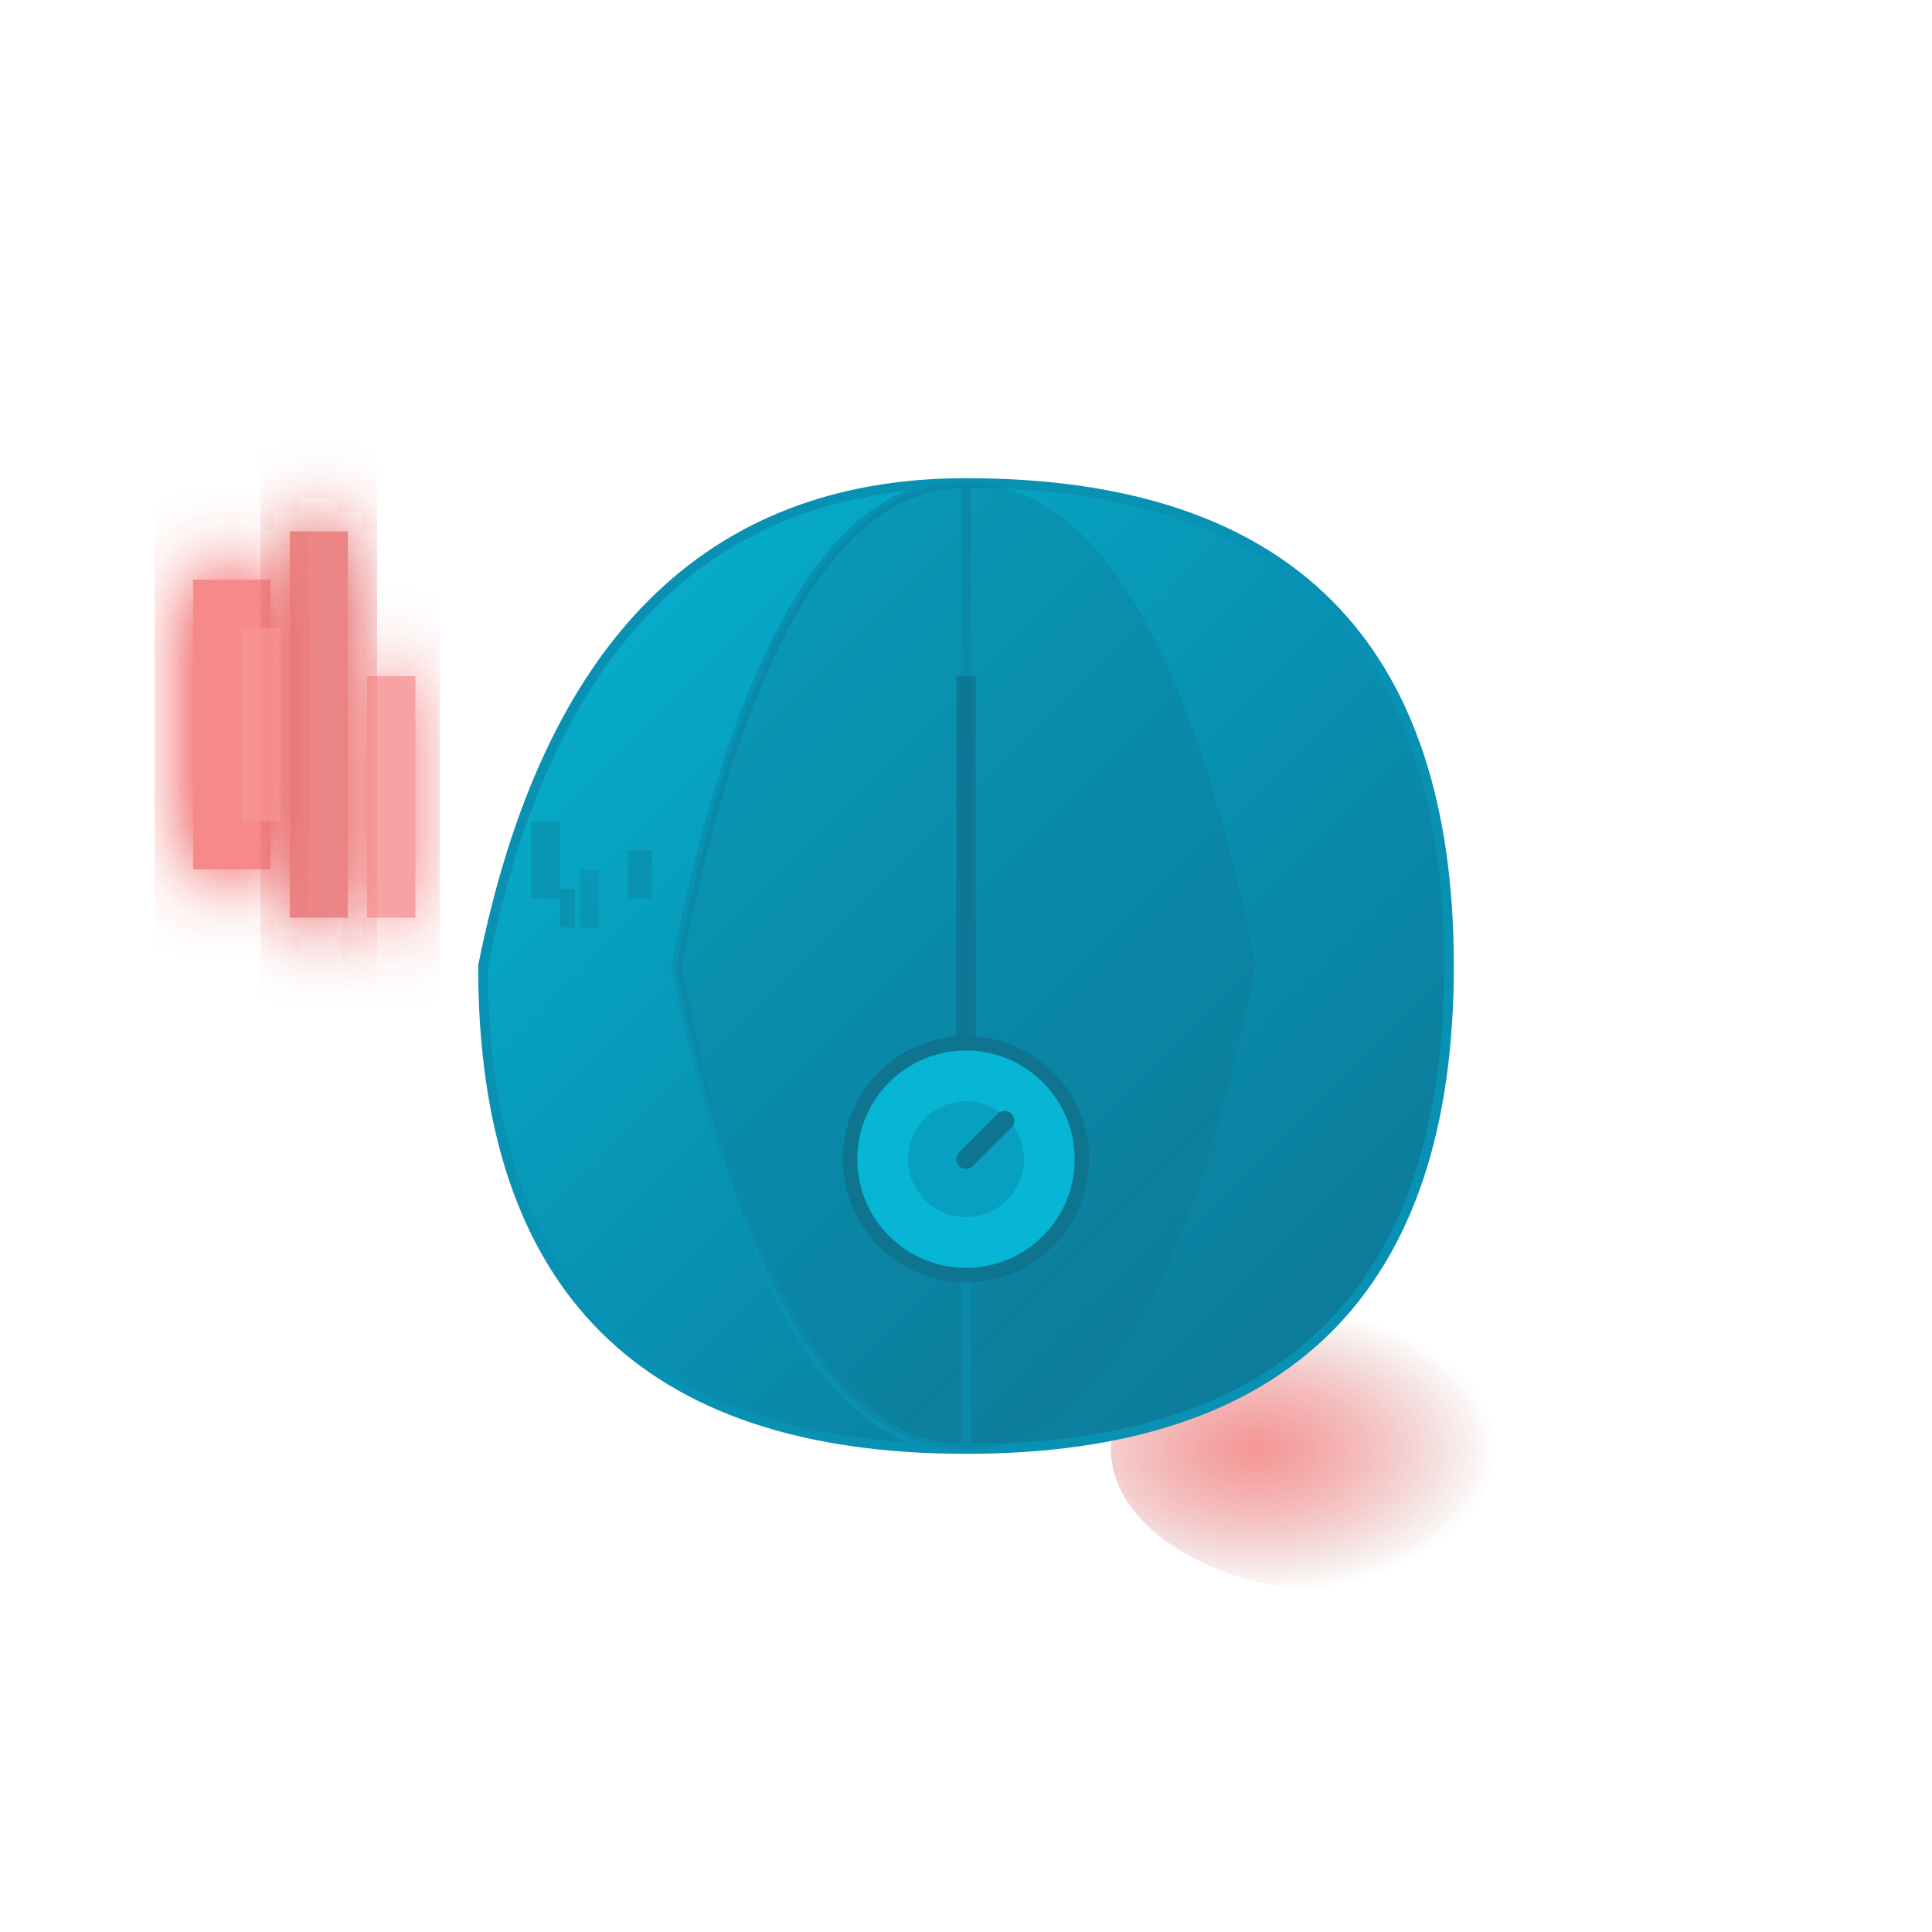
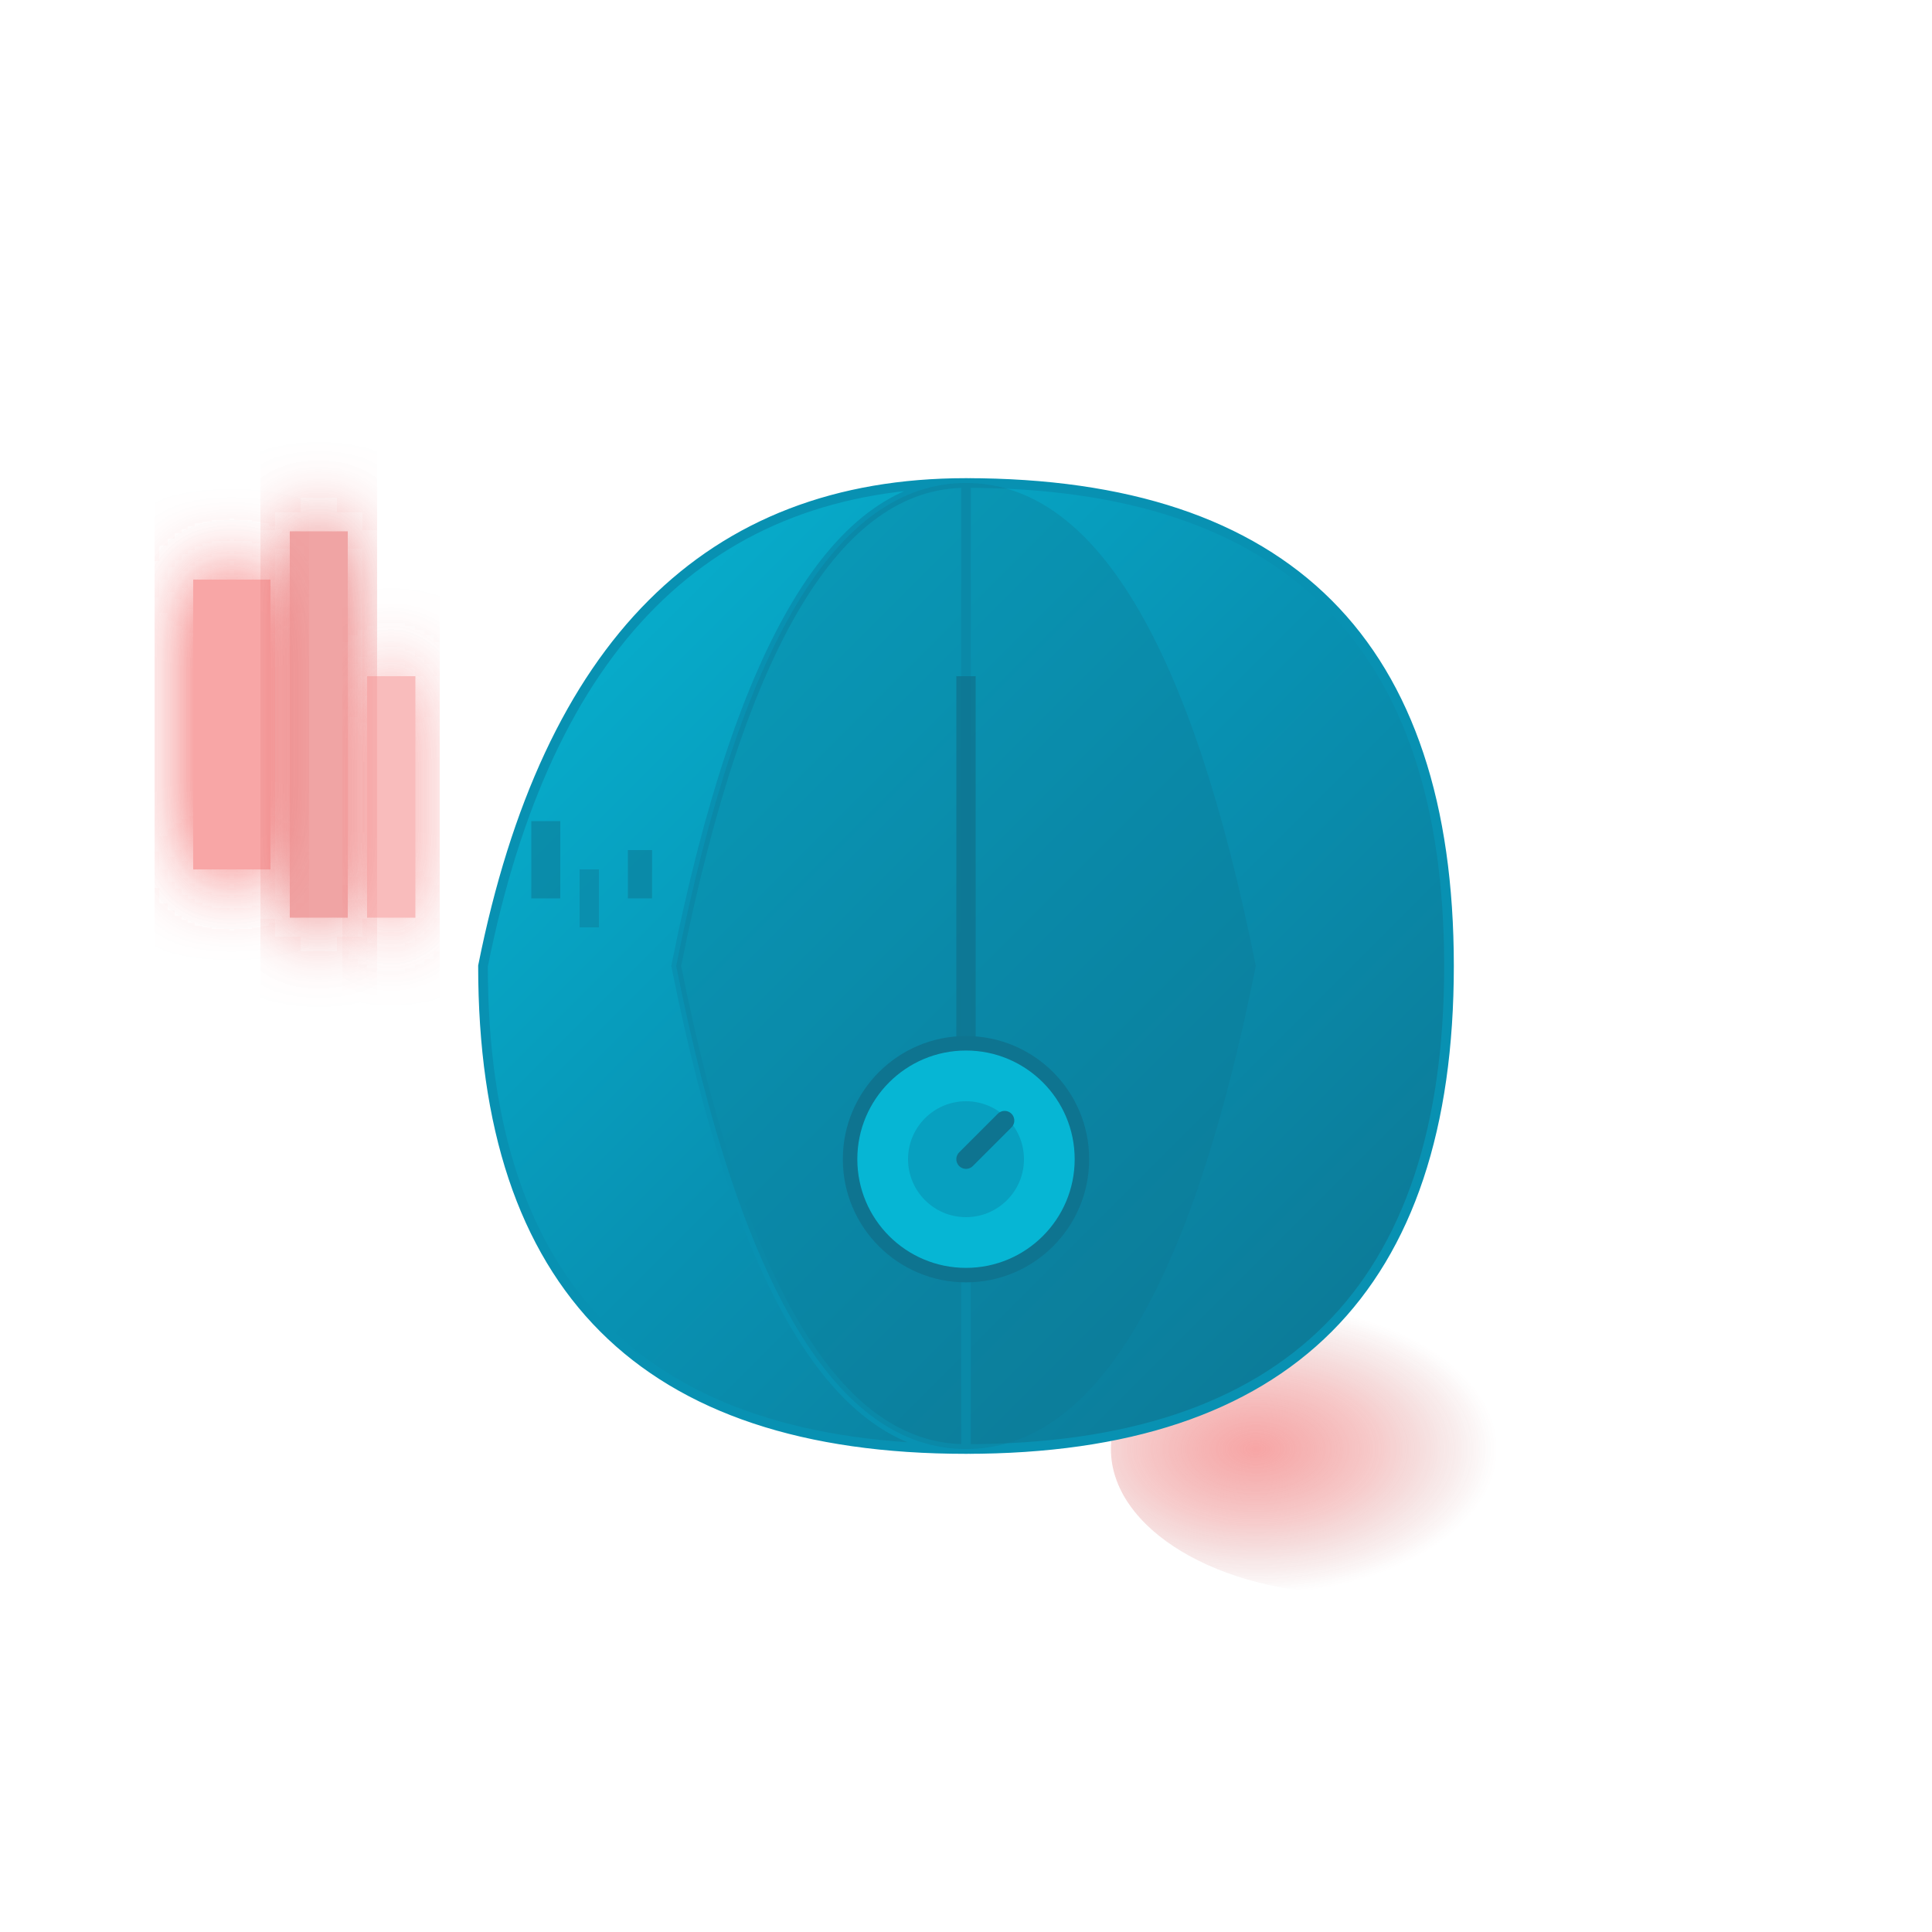
<svg xmlns="http://www.w3.org/2000/svg" width="200" height="200" viewBox="0 0 200 200">
  <defs>
    <filter id="redGlow" x="-50%" y="-50%" width="200%" height="200%">
      <feGaussianBlur in="SourceGraphic" stdDeviation="4" />
      <feComponentTransfer>
        <feFuncA type="linear" slope="2" />
      </feComponentTransfer>
      <feMerge>
        <feMergeNode />
+         <feMergeNode in="SourceGraphic" />
+       </feMerge>
+     </filter>
+     <filter id="glitch" x="-50%" y="-50%" width="200%" height="200%">
+       <feOffset in="SourceGraphic" dx="2" dy="0" result="offset1">
+         <animate attributeName="dx" values="0;2;0" dur="0.1s" repeatCount="indefinite" />
+       </feOffset>
+       <feOffset in="SourceGraphic" dx="-2" dy="0" result="offset2">
+         <animate attributeName="dx" values="0;-2;0" dur="0.1s" repeatCount="indefinite" />
+       </feOffset>
+       <feComponentTransfer in="offset1">
+         <feFuncR type="discrete" tableValues="1 0" />
+         <feFuncG type="discrete" tableValues="0" />
+         <feFuncB type="discrete" tableValues="0" />
+       </feComponentTransfer>
+       <feComponentTransfer in="offset2">
+         <feFuncR type="discrete" tableValues="0" />
+         <feFuncG type="discrete" tableValues="0" />
+         <feFuncB type="discrete" tableValues="1 0" />
+       </feComponentTransfer>
+       <feMerge>
+         <feMergeNode in="offset1" />
+         <feMergeNode in="offset2" />
        <feMergeNode in="SourceGraphic" />
      </feMerge>
    </filter>
    <linearGradient id="moonGradient" x1="0%" y1="0%" x2="100%" y2="100%">
      <stop offset="0%" style="stop-color:#06b6d4;stop-opacity:1" />
      <stop offset="50%" style="stop-color:#0891b2;stop-opacity:1" />
      <stop offset="100%" style="stop-color:#0e7490;stop-opacity:1" />
    </linearGradient>
    <radialGradient id="redGlowGradient" cx="30%" cy="50%">
      <stop offset="0%" style="stop-color:#ef4444;stop-opacity:0.8" />
      <stop offset="50%" style="stop-color:#dc2626;stop-opacity:0.4" />
      <stop offset="100%" style="stop-color:#991b1b;stop-opacity:0" />
    </radialGradient>
  </defs>
-   <g opacity="0.7">
-     <rect x="20" y="60" width="8" height="30" fill="#ef4444" filter="url(#redGlow)" opacity="0.9">
-       <animate attributeName="opacity" values="0.9;0.6;0.9" dur="2s" repeatCount="indefinite" />
-     </rect>
-     <rect x="30" y="55" width="6" height="40" fill="#dc2626" filter="url(#redGlow)" opacity="0.8">
-       <animate attributeName="opacity" values="0.8;0.5;0.8" dur="1.5s" repeatCount="indefinite" />
-     </rect>
-     <rect x="38" y="70" width="5" height="25" fill="#ef4444" filter="url(#redGlow)" opacity="0.7">
-       <animate attributeName="opacity" values="0.7;0.4;0.7" dur="1.8s" repeatCount="indefinite" />
-     </rect>
-     <rect x="25" y="65" width="4" height="20" fill="#f87171" opacity="0.5">
-       <animate attributeName="x" values="25;27;25" dur="0.3s" repeatCount="indefinite" />
-     </rect>
-     <ellipse cx="140" cy="150" rx="25" ry="15" fill="url(#redGlowGradient)">
-       <animate attributeName="opacity" values="0.6;0.4;0.6" dur="3s" repeatCount="indefinite" />
-     </ellipse>
+   <g opacity="0.6">
+     <rect x="20" y="60" width="8" height="30" fill="#ef4444" filter="url(#redGlow)" opacity="0.8" />
+     <rect x="30" y="55" width="6" height="40" fill="#dc2626" filter="url(#redGlow)" opacity="0.7" />
+     <rect x="38" y="70" width="5" height="25" fill="#ef4444" filter="url(#redGlow)" opacity="0.6" />
+     <ellipse cx="140" cy="150" rx="25" ry="15" fill="url(#redGlowGradient)" />
  </g>
  <path d="M 100 50             Q 60 50 50 100            Q 50 150 100 150            Q 150 150 150 100            Q 150 50 100 50            Z            M 100 50            Q 80 50 70 100            Q 80 150 100 150            Z" fill="url(#moonGradient)" stroke="#0891b2" stroke-width="1" />
  <path d="M 100 50            Q 80 50 70 100            Q 80 150 100 150            Q 120 150 130 100            Q 120 50 100 50            Z" fill="#0e7490" opacity="0.3" />
  <g transform="translate(100, 100)">
    <line x1="0" y1="-30" x2="0" y2="20" stroke="#0e7490" stroke-width="2" opacity="0.8" />
    <circle cx="0" cy="20" r="12" fill="#06b6d4" stroke="#0e7490" stroke-width="1.5" />
    <circle cx="0" cy="20" r="6" fill="#0891b2" opacity="0.6" />
    <line x1="0" y1="20" x2="4" y2="16" stroke="#0e7490" stroke-width="2" stroke-linecap="round" />
  </g>
-   <g opacity="0.6">
-     <rect x="55" y="85" width="3" height="8" fill="#0e7490" opacity="0.5">
-       <animate attributeName="x" values="55;57;55" dur="0.2s" repeatCount="indefinite" />
-     </rect>
-     <rect x="60" y="90" width="2" height="6" fill="#0e7490" opacity="0.4">
-       <animate attributeName="x" values="60;62;60" dur="0.25s" repeatCount="indefinite" />
-     </rect>
-     <rect x="65" y="88" width="2.5" height="5" fill="#0e7490" opacity="0.5">
-       <animate attributeName="x" values="65;67;65" dur="0.3s" repeatCount="indefinite" />
-     </rect>
-     <rect x="58" y="92" width="1.5" height="4" fill="#155e75" opacity="0.4">
-       <animate attributeName="opacity" values="0.4;0.7;0.4" dur="0.5s" repeatCount="indefinite" />
-     </rect>
-   </g>
+   <rect x="55" y="85" width="3" height="8" fill="#0e7490" opacity="0.5" />
+   <rect x="60" y="90" width="2" height="6" fill="#0e7490" opacity="0.4" />
+   <rect x="65" y="88" width="2.5" height="5" fill="#0e7490" opacity="0.5" />
</svg>
